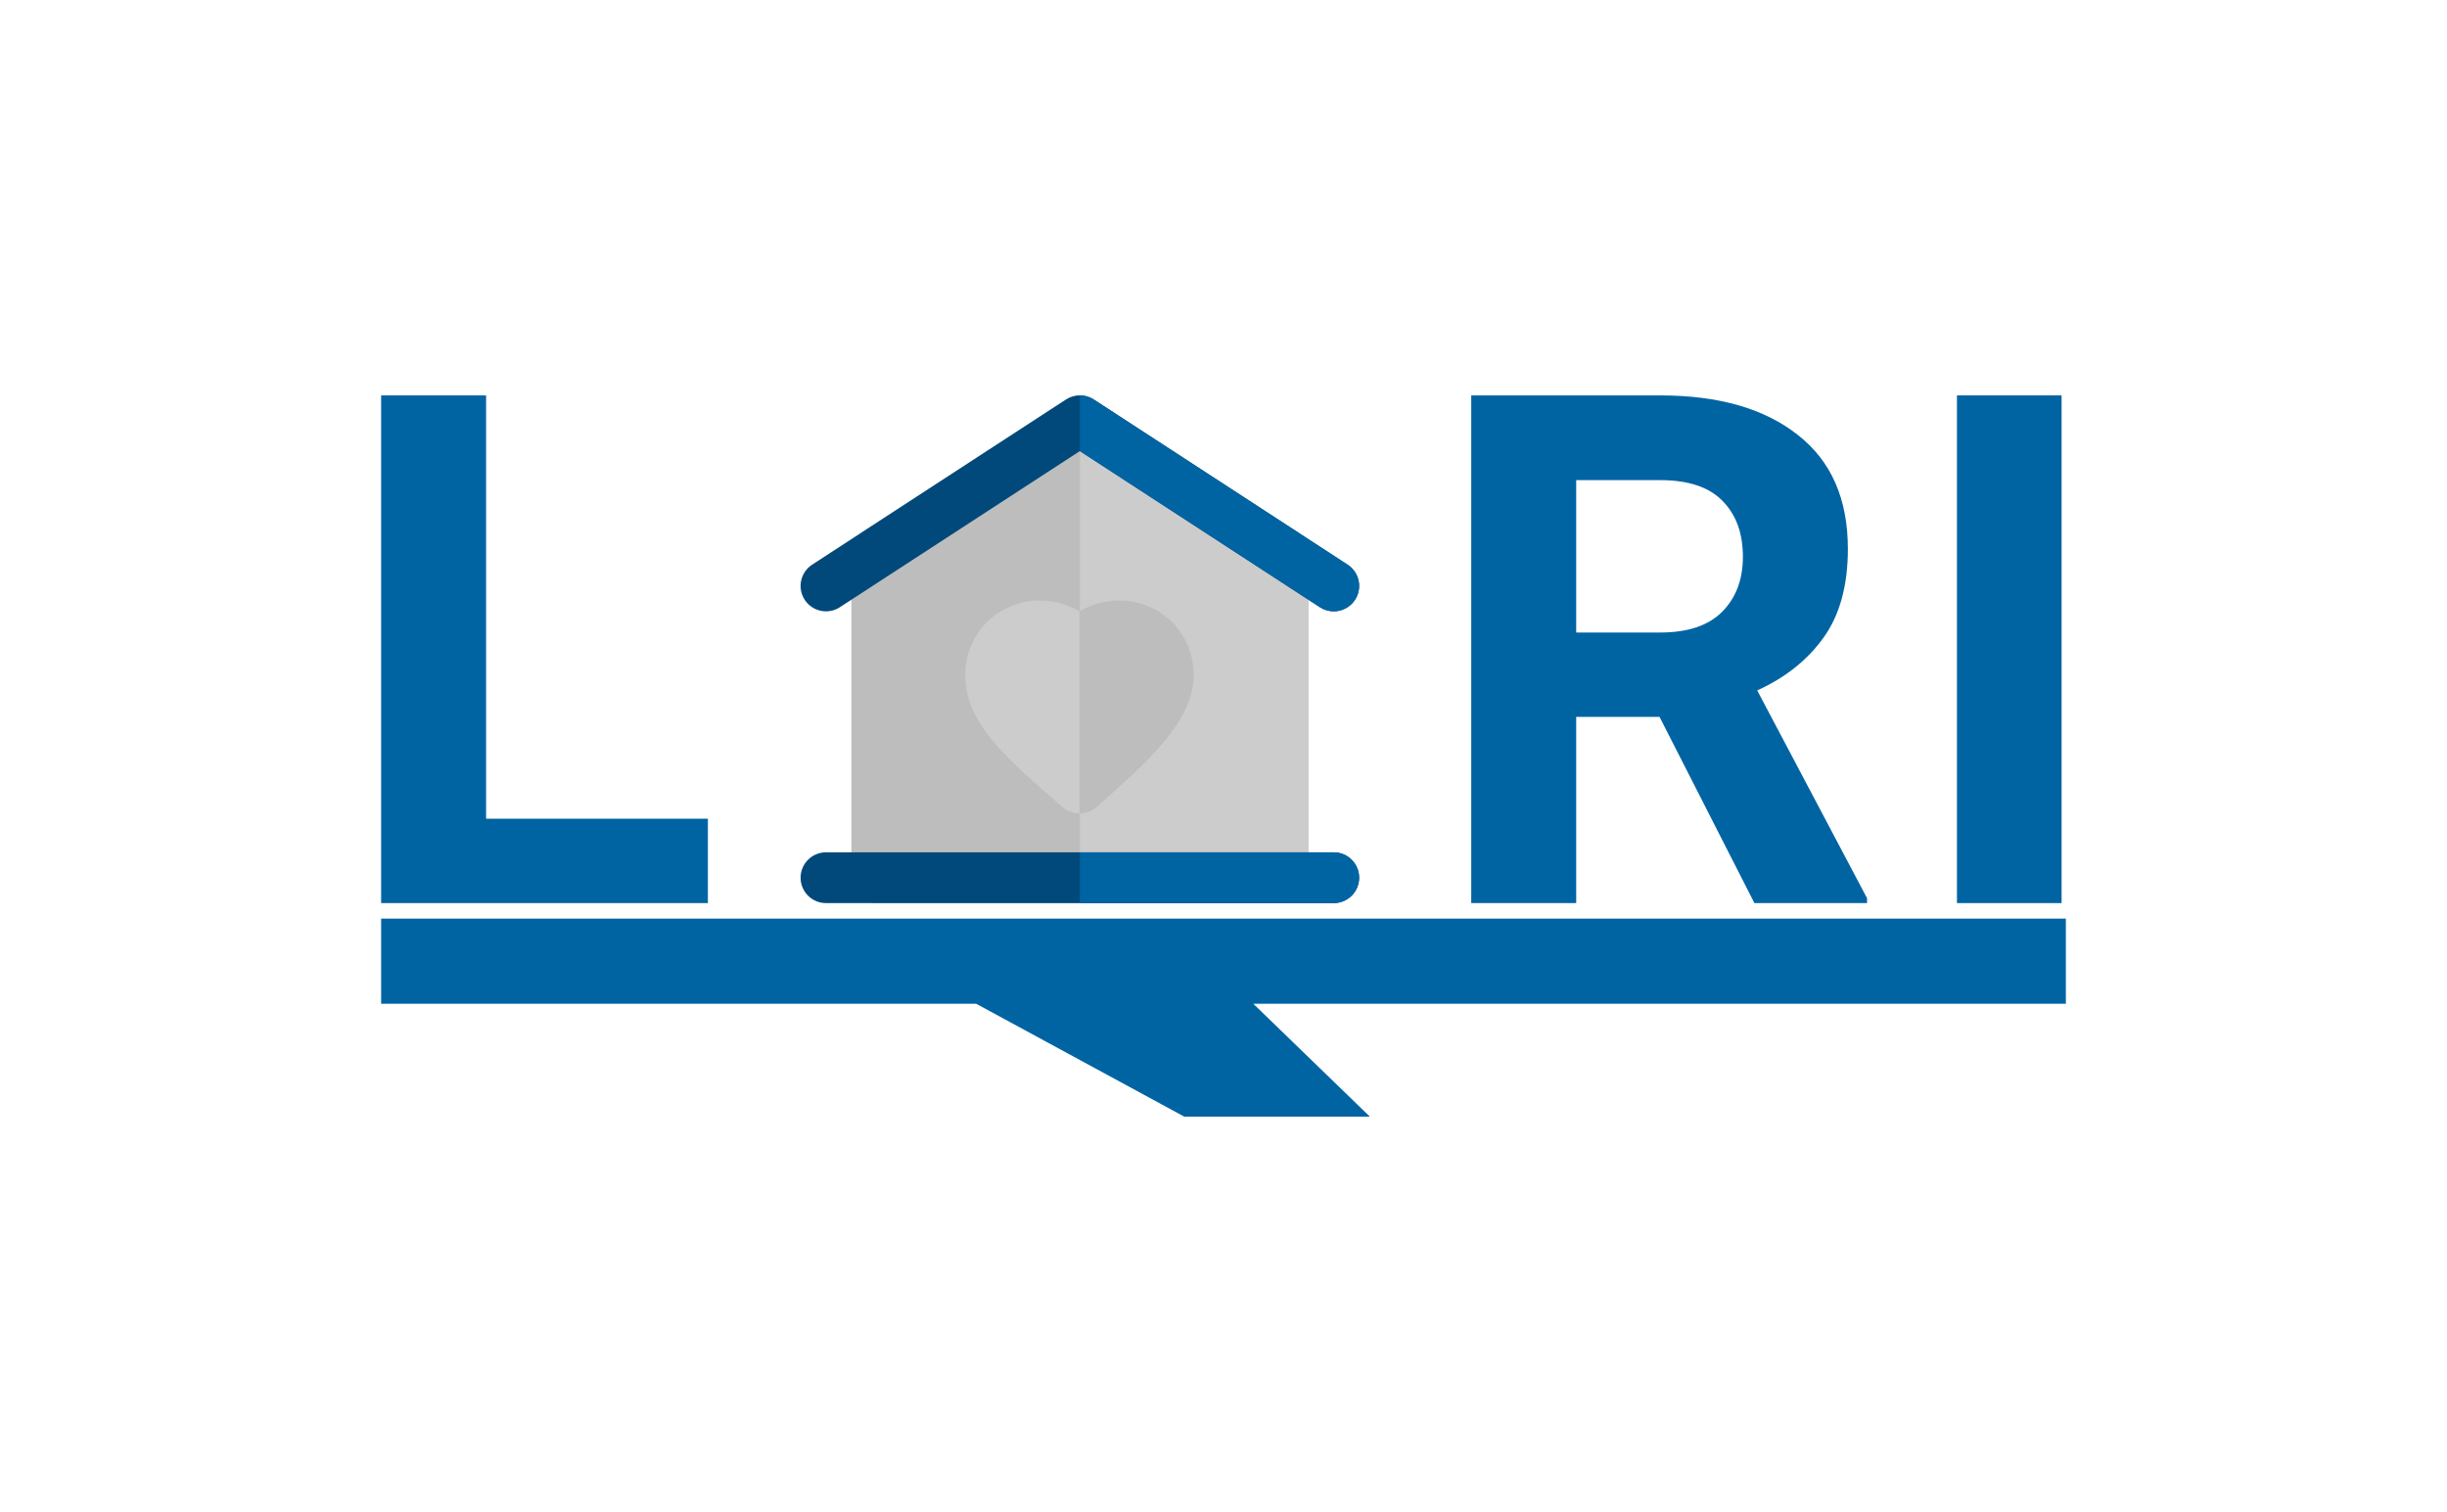
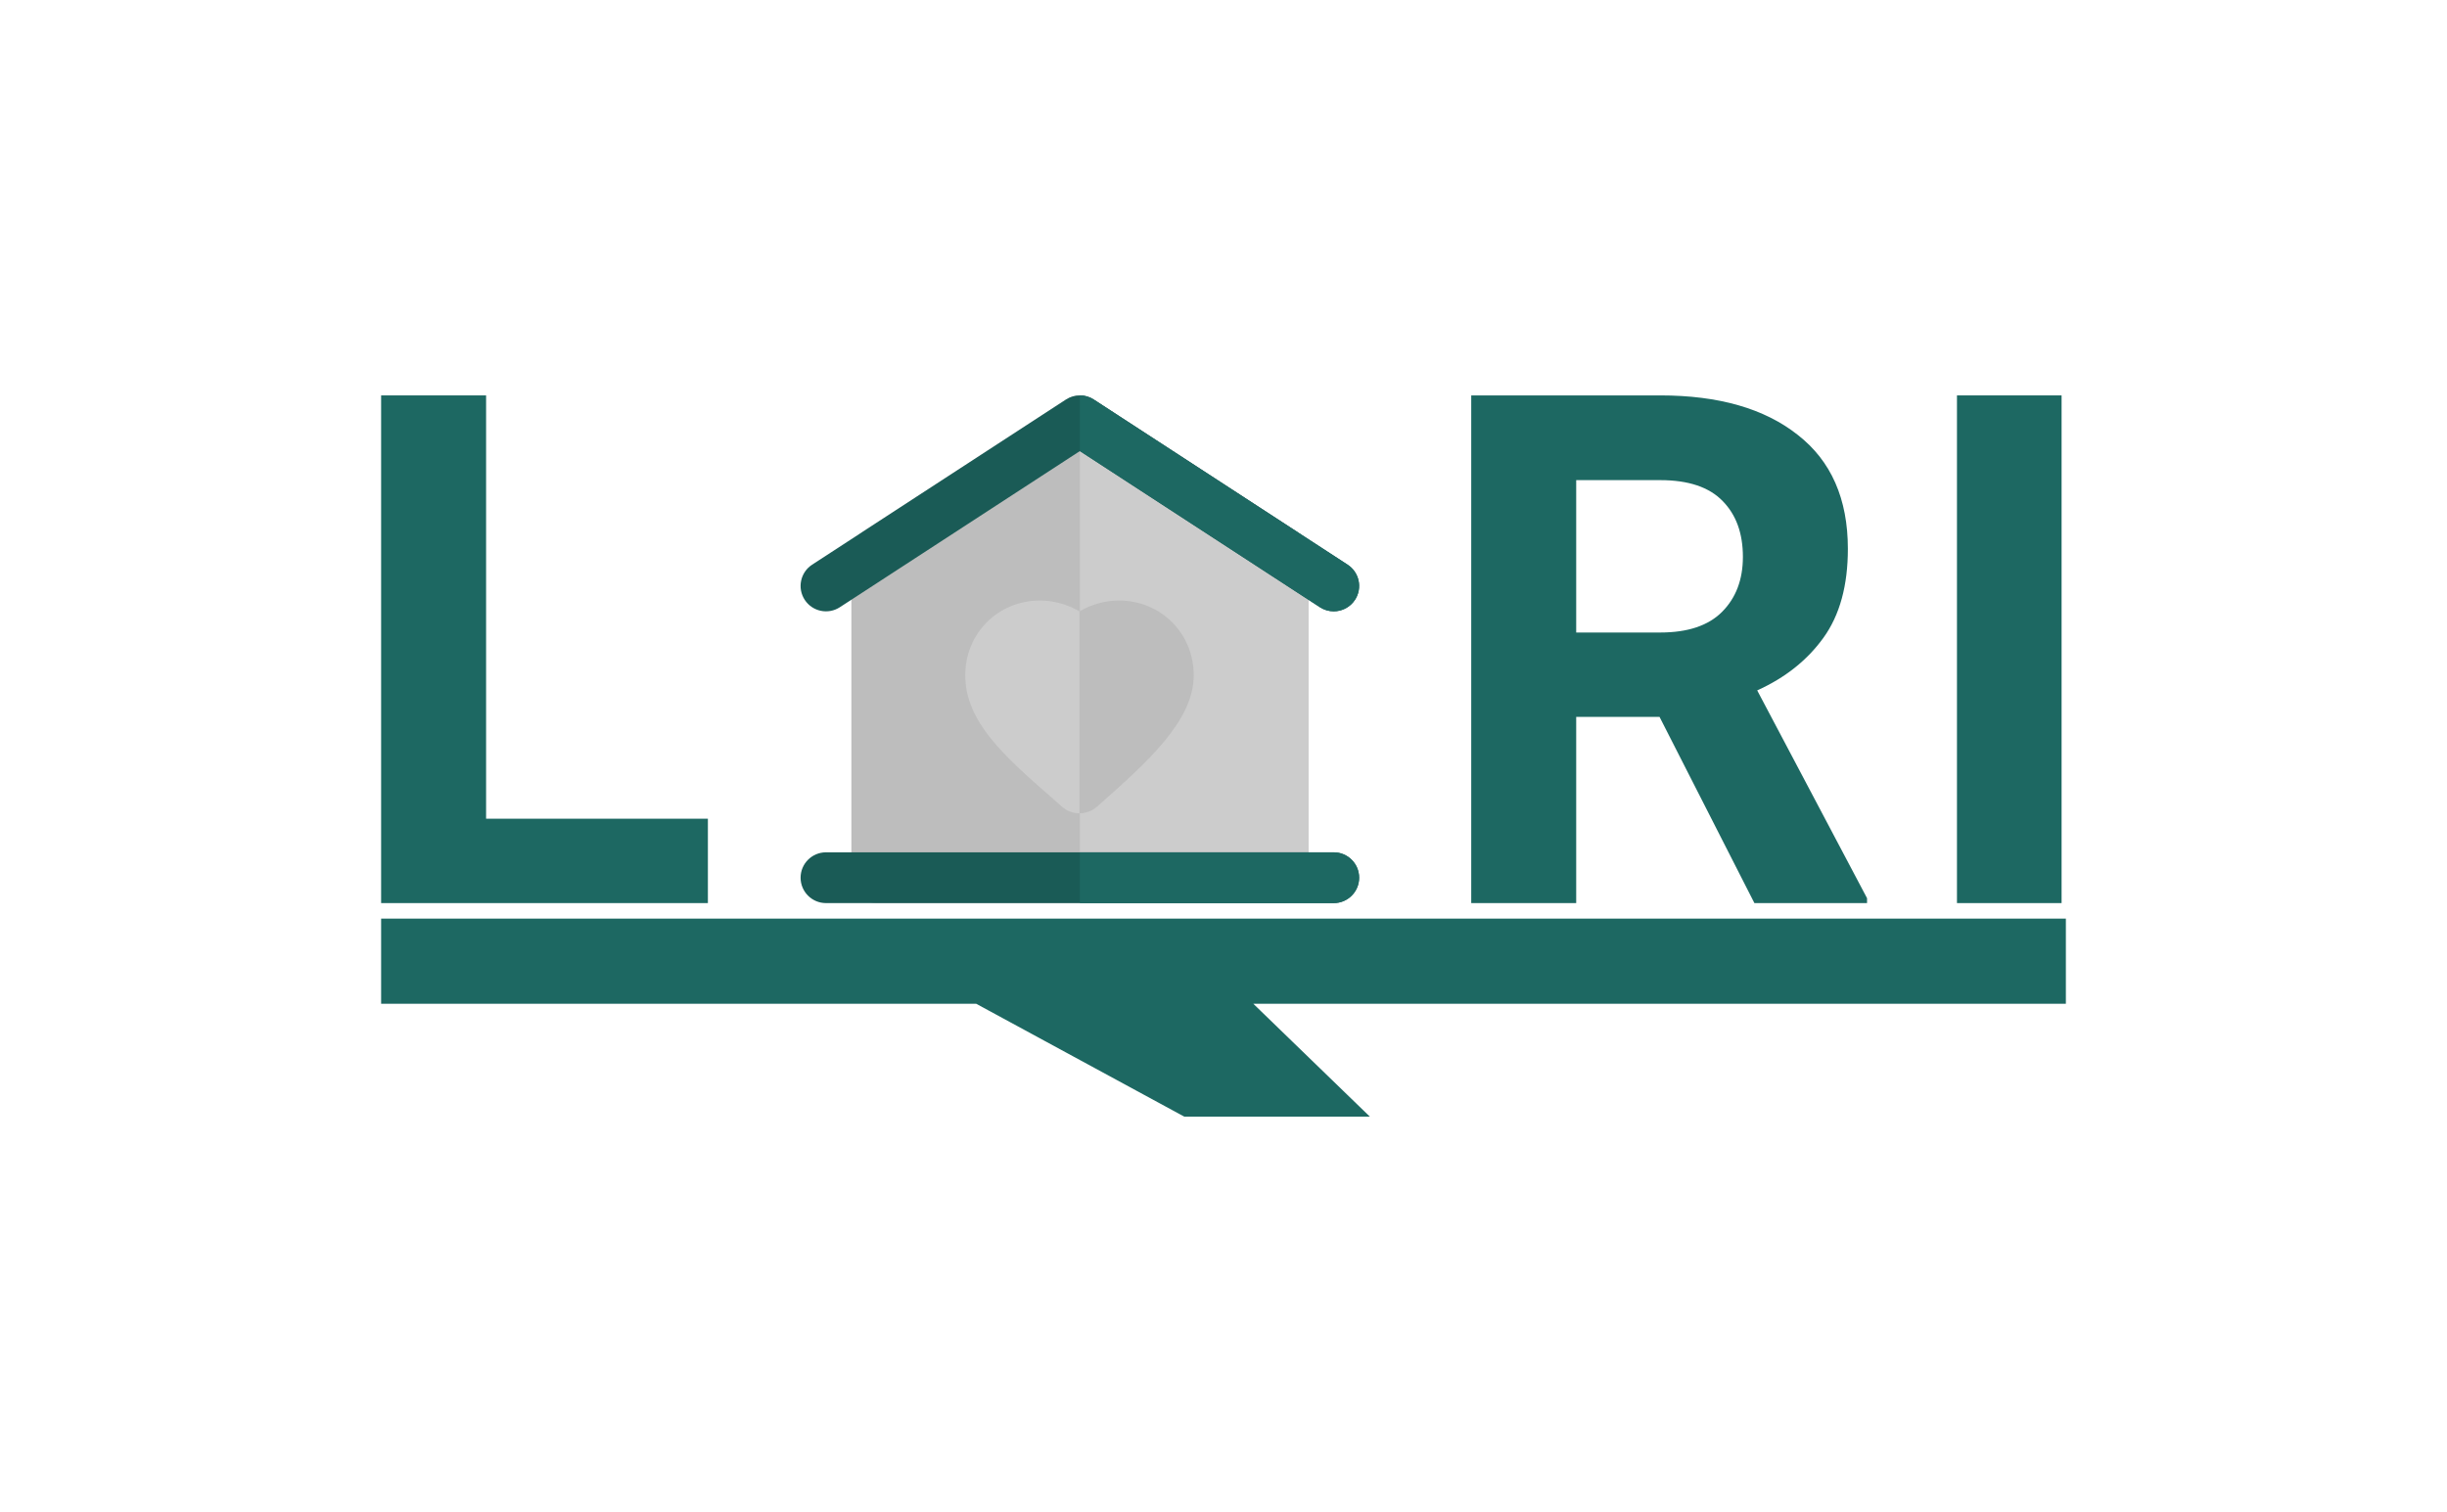
<svg xmlns="http://www.w3.org/2000/svg" id="svg8" version="1.1" viewBox="0 0 135.467 83.718" height="316.416" width="512" xml:space="preserve">
  <defs id="defs2">
    <clipPath clipPathUnits="userSpaceOnUse" id="clipPath867">
      <path d="M 0,500 H 500 V 0 H 0 Z" id="path865" />
    </clipPath>
    <clipPath clipPathUnits="userSpaceOnUse" id="clipPath875">
      <path d="M 17.919,398.33 H 493.137 V 88.811 H 17.919 Z" id="path873" />
    </clipPath>
    <linearGradient x1="0" y1="0" x2="1" y2="0" gradientUnits="userSpaceOnUse" gradientTransform="matrix(-1.47e-5,-337.3858,-337.3858,1.47e-5,255.5283,408.3301)" spreadMethod="pad" id="linearGradient887">
      <stop style="stop-opacity:1;stop-color:#feb89e" offset="0" id="stop881" />
      <stop style="stop-opacity:1;stop-color:#c0416e" offset="0.997" id="stop883" />
      <stop style="stop-opacity:1;stop-color:#c0416e" offset="1" id="stop885" />
    </linearGradient>
    <clipPath clipPathUnits="userSpaceOnUse" id="clipPath911">
      <path d="M 0,500 H 500 V 0 H 0 Z" id="path909" />
    </clipPath>
    <clipPath clipPathUnits="userSpaceOnUse" id="clipPath1043">
      <path d="m 310.981,327.453 h 10.555 v -9.511 h -10.555 z" id="path1041" />
    </clipPath>
    <clipPath clipPathUnits="userSpaceOnUse" id="clipPath1095">
      <path d="m 282.58,328.974 h 22.778 V 311.382 H 282.58 Z" id="path1093" />
    </clipPath>
    <clipPath clipPathUnits="userSpaceOnUse" id="clipPath1279">
      <path d="m 185.277,297.779 h 8.685 v -15.041 h -8.685 z" id="path1277" />
    </clipPath>
    <clipPath clipPathUnits="userSpaceOnUse" id="clipPath1339">
      <path d="m 188.407,328.125 h 23.068 v -24.747 h -23.068 z" id="path1337" />
    </clipPath>
    <clipPath clipPathUnits="userSpaceOnUse" id="clipPath1539">
      <path d="M 75.691,382.215 H 96.657 V 361.581 H 75.691 Z" id="path1537" />
    </clipPath>
    <clipPath clipPathUnits="userSpaceOnUse" id="clipPath1555">
      <path d="M 82.545,360.024 H 104.37 V 338.622 H 82.545 Z" id="path1553" />
    </clipPath>
    <clipPath clipPathUnits="userSpaceOnUse" id="clipPath1727">
      <path d="m 399.336,363.466 h 15.627 v -19.354 h -15.627 z" id="path1725" />
    </clipPath>
    <clipPath clipPathUnits="userSpaceOnUse" id="clipPath2302">
      <path d="M 4868.62,888.109 H 264.438 c 0,0 -310.692,1254.851 254.234,1411.581 123.168,34.17 237.777,46.07 342.808,46.07 120.446,0 228.3,-15.64 322.12,-31.28 93.81,-15.64 173.6,-31.28 237.84,-31.28 121.91,0 187.88,56.28 187.88,275.72 0,834.31 101.81,1424.37 426.17,1424.37 68.8,0 147.56,-26.51 237.54,-82.88 397.25,-248.84 678.82,-274.75 911.12,-274.75 30.54,0 60.23,0.45 89.22,0.9 28.98,0.44 57.28,0.89 85.02,0.89 203.97,0 378.21,-24.2 582.79,-250.64 512.9,-567.76 -112.06,-1464.83 160.55,-1464.83 6.34,0 13.11,0.48 20.44,1.46 127.3,17.05 248.35,45.17 356.92,45.17 166.69,0 303.99,-66.24 389.53,-340.5 141.18,-452.9 0,-730.001 0,-730.001 M 2042.58,2831.56 c -70.64,0 -144.09,-5.66 -152.07,-20.9 -46.19,-71.38 0,-422.7 -2.81,-461.9 -2.79,-39.18 -11.67,-181.9 -11.67,-181.9 27.14,-15.66 75.64,-20.66 126.55,-20.66 90.01,0 187.51,15.64 187.51,15.64 0,0 -22.44,144.95 -22.44,188.34 0,43.39 34.58,442.93 9.8,469.9 -6.07,6.6 -69.25,11.48 -134.87,11.48 m 693.5,305.18 c -2.58,0 -5.1,-0.05 -7.54,-0.14 -42.06,-1.56 -117.55,-48.72 -117.55,-48.72 0,0 -84.98,-287.91 -67.87,-416.17 0.94,-6.97 20.92,-20.09 68.05,-20.08 49.59,0 129.24,14.52 248.31,65.97 l 34.42,117.34 c 0,0 -223.66,-82.92 -259.97,-86.75 0,0 -4.7,310.65 8.58,310.65 h 0.01 c 0.61,-0.01 1.21,-0.01 1.81,-0.01 61.76,0 86.13,47.3 86.13,47.3 0,0 46.82,-10.99 67.86,-13.23 1.18,-0.13 2.23,-0.19 3.18,-0.19 15.98,0 0.65,16.89 0.65,16.89 1.88,-0.21 3.72,-0.3 5.52,-0.3 7.99,0 14.96,1.92 19.71,4.54 13.26,1.18 25.94,6.85 37.63,14.9 -0.78,-45.01 2.4,-102.77 16.42,-136.2 17.26,-41.18 53.1,-65.62 92.78,-65.62 8.98,0 18.14,1.25 27.34,3.84 27.04,7.61 45.89,17.28 59.03,28.65 -0.08,-0.23 -0.13,-0.35 -0.13,-0.35 0,0 84.95,30.94 100.51,148.33 1.94,14.71 2.5,28.32 1.86,40.89 52.59,0.73 70.91,31.93 69.86,63.12 -1.06,31.56 -21.95,63.13 -47.2,63.13 -0.85,0 -1.71,-0.04 -2.57,-0.11 -33.75,-2.86 -54.04,-16.72 -64.4,-26.53 -30.18,27.56 -69.9,39.13 -100.09,41.48 -0.02,0 -0.04,0.01 -0.06,0.01 -0.07,0 -0.15,0.01 -0.23,0.01 -3,0.23 -5.93,0.34 -8.8,0.34 v 0 0 0 c -0.01,0 -0.03,0 -0.04,0 -54.47,-0.01 -83.86,-39.25 -84.54,-40.17 -0.01,-0.01 -0.01,-0.01 -0.01,-0.01 v 0 c -0.03,0 -0.06,0 -0.09,0 -1.77,0.18 -3.98,0.29 -6.55,0.29 v 0 0 0 c -0.09,0 -0.18,0 -0.26,0 -21.63,-0.06 -67.36,-7.79 -81.45,-45.43 -0.05,-0.13 -0.09,-0.25 -0.14,-0.38 -0.05,-0.13 -0.1,-0.27 -0.15,-0.41 -0.04,-0.12 -0.09,-0.24 -0.13,-0.36 -0.06,-0.17 -0.11,-0.33 -0.17,-0.49 v 0 c -8.13,-23.75 -10,-47.84 -10,-64.94 0,-5.13 0.17,-9.62 0.39,-13.3 -16.74,5.55 -58.05,12.21 -90.11,12.21 M 1906.32,2854.3 c -0.01,-0.31 -0.32,-27.67 26.88,-27.67 1.53,0 3.15,0.09 4.87,0.27 32.28,3.47 25.6,30.47 25.6,30.47 0,0 15.65,-8.72 27.65,-8.72 6.63,0 12.14,2.66 13.29,10.92 3.24,23.18 -32.26,36.96 -32.26,36.96 0,0 10.96,29.65 -1.77,58.16 2.64,0.26 5.18,0.87 7.57,1.77 21.15,-24.7 50.62,-38.14 79.24,-38.14 37.67,0 73.87,23.28 87.67,74.78 16.68,62.24 14.97,119.52 11.99,150.66 2.4,1.12 4.6,2.35 6.56,3.72 31.55,21.83 34.82,76.87 -4.29,80.37 -5.2,0.47 -9.79,0.67 -13.85,0.67 -26.47,0 -30.09,-8.62 -30.09,-8.62 0,0 13.94,61.35 -31.62,61.35 -0.68,0 -1.36,-0.01 -2.06,-0.04 -48.04,-1.86 -101.71,-45.04 -101.71,-45.04 0,0 -20.73,10.7 -41.49,10.7 -10.57,0 -21.13,-2.76 -29,-11.11 v 0 c -0.02,-0.02 -0.04,-0.04 -0.06,-0.07 h -0.01 c -0.02,-0.02 -0.04,-0.05 -0.06,-0.07 0,0 0,0 -0.01,-0.01 -0.02,-0.02 -0.03,-0.04 -0.05,-0.06 -0.01,0 -0.01,-0.01 -0.01,-0.01 -0.02,-0.02 -0.04,-0.04 -0.06,-0.06 v -0.01 c -0.03,-0.02 -0.05,-0.04 -0.07,-0.07 v 0 c -0.02,-0.02 -0.04,-0.05 -0.06,-0.07 v 0 c -2.44,-2.77 -4.98,-7.35 -7.46,-13.32 0,-0.01 -0.01,-0.02 -0.01,-0.03 -0.01,-0.03 -0.03,-0.07 -0.04,-0.1 -0.01,-0.02 -0.02,-0.05 -0.03,-0.07 -0.01,-0.01 -0.01,-0.03 -0.02,-0.05 -20.27,-49.04 -36.86,-190.06 33.83,-190.06 3.34,0 6.87,0.31 10.61,0.97 1.37,-7.13 2.96,-14.15 4.8,-20.93 -8.59,-5.9 -14.02,-16.21 -13.41,-27.63 0.11,-2.07 0.42,-4.08 0.89,-6.02 -8.07,-0.57 -18.57,-1.6 -28.55,-3.49 -11.74,-2.21 -22.77,-5.61 -28.29,-10.8 0,0 0,0 0,-0.01 -0.05,-0.05 -0.11,-0.1 -0.16,-0.15 -0.01,-0.01 -0.01,-0.01 -0.02,-0.02 -0.01,-0.01 -0.02,-0.02 -0.02,-0.02 -0.01,-0.01 -0.03,-0.02 -0.04,-0.03 0,-0.01 -0.01,-0.01 -0.01,-0.02 -0.02,-0.02 -0.04,-0.03 -0.05,-0.05 -4.15,-4.11 -5.63,-11.43 -5.63,-19.79 -0.01,-20.97 9.28,-48.51 9.28,-48.51 0,0 -29.6,-7.32 -31.81,-26.32 -0.13,-1.14 -0.19,-2.25 -0.2,-3.33 -0.02,-17.27 16.24,-26.17 30.9,-26.17 10.87,0 20.86,4.9 22.65,14.93 v 0 0 c 0,0 0,0 0,-0.01 v 0" id="path2300" />
    </clipPath>
    <linearGradient x1="0" y1="0" x2="1" y2="0" gradientUnits="userSpaceOnUse" gradientTransform="matrix(-2.0727196e-5,-536.4269,-474.1061,2.3451765e-5,236.6426,527.8202)" spreadMethod="pad" id="linearGradient2310">
      <stop style="stop-opacity:1;stop-color:#fff1ec" offset="0" id="stop2304" />
      <stop style="stop-opacity:1;stop-color:#f2d9e2" offset="0.997" id="stop2306" />
      <stop style="stop-opacity:1;stop-color:#f2d9e2" offset="1" id="stop2308" />
    </linearGradient>
    <clipPath clipPathUnits="userSpaceOnUse" id="clipPath2404">
      <path d="m 2835.8,3202.77 c 0.06,0.16 0.11,0.32 0.17,0.49 -0.06,-0.17 -0.11,-0.33 -0.17,-0.49 m 0.3,0.85 c 0.05,0.14 0.1,0.28 0.15,0.41 -0.05,-0.13 -0.1,-0.27 -0.15,-0.41 m 0.29,0.79 c 14.09,37.64 59.82,45.37 81.45,45.43 -21.63,-0.06 -67.36,-7.8 -81.45,-45.43 m 88.35,45.14 c -0.03,0 -0.06,0 -0.09,0 0.03,0 0.06,0 0.09,0 m 0.01,0.01 c 0.68,0.92 30.07,40.16 84.54,40.17 -54.46,-0.02 -83.86,-39.25 -84.54,-40.17 m -6.65,0.28 v 0 0 0 m 100.32,39.53 c -0.02,0 -0.04,0 -0.06,0.01 0.02,0 0.04,-0.01 0.06,-0.01 m -9.09,0.36 v 0 0 0" id="path2402" />
    </clipPath>
    <linearGradient x1="0" y1="0" x2="1" y2="0" gradientUnits="userSpaceOnUse" gradientTransform="matrix(-8.9744138e-6,-232.2609,-205.2774,1.0154092e-5,238.617,416.0814)" spreadMethod="pad" id="linearGradient2412">
      <stop style="stop-opacity:1;stop-color:#ffb6ba" offset="0" id="stop2406" />
      <stop style="stop-opacity:1;stop-color:#f9a4b3" offset="0.997" id="stop2408" />
      <stop style="stop-opacity:1;stop-color:#f9a4b3" offset="1" id="stop2410" />
    </linearGradient>
    <clipPath clipPathUnits="userSpaceOnUse" id="clipPath2508">
      <path d="m 1906.32,2854.3 v 0 0 m 0,0.01 v 0 0 m -25.14,109.24 c 0,0.01 0.01,0.01 0.01,0.02 0,-0.01 -0.01,-0.01 -0.01,-0.02 m 0.05,0.05 c 0,0 0.01,0.01 0.02,0.02 -0.01,-0.01 -0.02,-0.02 -0.02,-0.02 m 0.04,0.04 c 0.05,0.05 0.11,0.1 0.16,0.15 -0.05,-0.05 -0.11,-0.1 -0.16,-0.15 m 0.16,0.16 c 5.52,5.19 16.55,8.59 28.29,10.8 -11.75,-2.21 -22.77,-5.61 -28.29,-10.8" id="path2506" />
    </clipPath>
    <linearGradient x1="0" y1="0" x2="1" y2="0" gradientUnits="userSpaceOnUse" gradientTransform="matrix(-1.475e-4,-3373.86,-3373.86,1.475e-4,2555.28,4083.3)" spreadMethod="pad" id="linearGradient2516">
      <stop style="stop-opacity:1;stop-color:#b099ae" offset="0" id="stop2510" />
      <stop style="stop-opacity:1;stop-color:#a683a6" offset="0.997" id="stop2512" />
      <stop style="stop-opacity:1;stop-color:#a683a6" offset="1" id="stop2514" />
    </linearGradient>
    <clipPath clipPathUnits="userSpaceOnUse" id="clipPath2550">
      <path d="m 1901.55,3221.76 c 0.01,0.02 0.01,0.04 0.02,0.05 -0.01,-0.02 -0.01,-0.03 -0.02,-0.05 m 0.05,0.12 c 0.01,0.03 0.03,0.07 0.04,0.1 -0.01,-0.03 -0.03,-0.07 -0.04,-0.1 m 0.05,0.13 c 2.48,5.97 5.02,10.55 7.46,13.32 -2.44,-2.77 -4.97,-7.35 -7.46,-13.32 m 7.46,13.32 c 0.02,0.02 0.04,0.05 0.06,0.07 -0.02,-0.02 -0.04,-0.05 -0.06,-0.07 m 0.06,0.07 c 0.02,0.03 0.04,0.05 0.07,0.07 -0.03,-0.02 -0.04,-0.04 -0.07,-0.07 m 0.07,0.08 c 0.02,0.02 0.04,0.04 0.06,0.06 -0.02,-0.02 -0.04,-0.04 -0.06,-0.06 m 0.07,0.07 c 0.02,0.02 0.03,0.04 0.05,0.06 -0.02,-0.02 -0.03,-0.04 -0.05,-0.06 m 0.06,0.07 c 0.02,0.02 0.04,0.05 0.06,0.07 -0.02,-0.02 -0.04,-0.05 -0.06,-0.07 m 0.07,0.07 c 0.02,0.03 0.04,0.05 0.06,0.07 -0.02,-0.02 -0.04,-0.05 -0.06,-0.07" id="path2548" />
    </clipPath>
  </defs>
  <g id="layer1">
    <g id="g859" transform="matrix(0.2510456,0,0,-0.2218798,4.194445,100.1954)">
      <g id="g861" />
      <path style="fill:#bdbdbd;fill-opacity:1;stroke-width:0.256" d="m 269.266,318.906 -44.789,32.972 c -1.857,1.367 -4.25,1.367 -6.107,0 l -44.789,-32.972 c -1.588,-1.169 -2.545,-3.166 -2.545,-5.309 v -81.05 c 0,-3.498 2.507,-6.335 5.599,-6.335 h 89.578 c 3.092,0 5.599,2.836 5.599,6.335 v 81.05 c 0,2.143 -0.958,4.141 -2.546,5.309 z" id="path1786" />
      <path style="fill:#cccccc;stroke-width:0.256" d="m 269.266,318.906 -44.789,32.972 c -0.928,0.683 -1.991,1.025 -3.054,1.025 V 226.213 h 44.789 c 3.092,0 5.599,2.836 5.599,6.335 v 81.05 c 4.8e-4,2.143 -0.957,4.141 -2.545,5.309 z" id="path1788" />
-       <path style="fill:#00497a;fill-opacity:1;stroke-width:0.256" d="m 277.405,299.019 c -1.047,0 -2.105,0.332 -3.048,1.026 l -52.933,38.967 -52.933,-38.968 c -2.591,-1.908 -6.06,-1.078 -7.746,1.855 -1.686,2.933 -0.952,6.856 1.639,8.765 l 55.986,41.216 c 1.857,1.366 4.25,1.366 6.107,0 l 55.986,-41.216 c 2.591,-1.908 3.326,-5.832 1.639,-8.765 -1.072,-1.865 -2.867,-2.88 -4.697,-2.88 z" id="path1790" />
-       <path style="fill:#00497a;fill-opacity:1;stroke-width:0.256" d="m 277.41,226.213 h -111.972 c -3.092,0 -5.599,2.836 -5.599,6.335 0,3.498 2.507,6.335 5.599,6.335 h 111.972 c 3.092,0 5.599,-2.836 5.599,-6.335 0,-3.498 -2.507,-6.335 -5.599,-6.335 z" id="path1792" />
-       <path style="fill:#0064a3;fill-opacity:1;stroke-width:0.256" d="m 277.405,299.019 c 1.83,0 3.625,1.015 4.698,2.88 1.686,2.933 0.952,6.856 -1.639,8.765 l -55.986,41.216 c -0.928,0.683 -1.991,1.025 -3.054,1.025 v -13.892 l 52.933,-38.967 c 0.943,-0.694 2.001,-1.026 3.048,-1.026 z" id="path1794" />
-       <path style="fill:#0064a3;fill-opacity:1;stroke-width:0.256" d="m 277.41,238.882 h -55.986 v -12.669 h 55.986 c 3.092,0 5.599,2.836 5.599,6.335 0,3.499 -2.507,6.334 -5.599,6.334 z" id="path1796" />
-       <path d="M 139.396,247.27 V 226.213 H 67.337 V 352.904 H 90.485 V 247.27 Z" style="font-weight:bold;font-size:206.162px;line-height:1.25;font-family:Roboto;-inkscape-font-specification:'Roboto Bold';fill:#0064a3;fill-opacity:1;stroke-width:7.853" id="path76522" />
-       <path d="m 370.173,226.213 -20.918,46.465 H 330.875 V 226.213 H 307.727 V 352.904 H 349.409 q 19.303,0 30.3,-9.832 11.074,-9.745 11.074,-28.453 0,-13.748 -5.383,-22.188 -5.383,-8.44 -14.612,-13.139 l 24.225,-51.86 v -1.218 z M 330.875,331.76 V 293.735 H 349.409 q 9.075,0 13.612,5.134 4.614,5.221 4.614,13.748 0,8.788 -4.46,13.922 -4.46,5.221 -13.766,5.221 z" style="font-weight:bold;font-size:206.162px;line-height:1.25;font-family:Roboto;-inkscape-font-specification:'Roboto Bold';fill:#0064a3;fill-opacity:1;stroke-width:7.853" id="path76516" />
-       <path d="M 437.912,352.904 V 226.213 h -23.071 v 126.691 z" style="font-weight:bold;font-size:206.162px;line-height:1.25;font-family:Roboto;-inkscape-font-specification:'Roboto Bold';fill:#0064a3;fill-opacity:1;stroke-width:7.853" id="path76513" />
-       <path id="path96124" style="fill:#0064a3;stroke-width:13.665" d="M 67.337,222.337 H 438.857 V 201.089 H 259.675 l 25.69,-28.157 H 244.43 l -45.866,28.157 H 67.337 Z" />
+       <path style="fill:#1a5b56;fill-opacity:1;stroke-width:0.256" d="m 277.405,299.019 c -1.047,0 -2.105,0.332 -3.048,1.026 l -52.933,38.967 -52.933,-38.968 c -2.591,-1.908 -6.06,-1.078 -7.746,1.855 -1.686,2.933 -0.952,6.856 1.639,8.765 l 55.986,41.216 c 1.857,1.366 4.25,1.366 6.107,0 l 55.986,-41.216 c 2.591,-1.908 3.326,-5.832 1.639,-8.765 -1.072,-1.865 -2.867,-2.88 -4.697,-2.88 z" id="path1790" />
+       <path style="fill:#1a5b56;fill-opacity:1;stroke-width:0.256" d="m 277.41,226.213 h -111.972 c -3.092,0 -5.599,2.836 -5.599,6.335 0,3.498 2.507,6.335 5.599,6.335 h 111.972 c 3.092,0 5.599,-2.836 5.599,-6.335 0,-3.498 -2.507,-6.335 -5.599,-6.335 z" id="path1792" />
+       <path style="fill:#1d6862;fill-opacity:1;stroke-width:0.256" d="m 277.405,299.019 c 1.83,0 3.625,1.015 4.698,2.88 1.686,2.933 0.952,6.856 -1.639,8.765 l -55.986,41.216 c -0.928,0.683 -1.991,1.025 -3.054,1.025 v -13.892 l 52.933,-38.967 c 0.943,-0.694 2.001,-1.026 3.048,-1.026 z" id="path1794" />
+       <path style="fill:#1d6862;fill-opacity:1;stroke-width:0.256" d="m 277.41,238.882 h -55.986 v -12.669 h 55.986 c 3.092,0 5.599,2.836 5.599,6.335 0,3.499 -2.507,6.334 -5.599,6.334 z" id="path1796" />
+       <path d="M 139.396,247.27 V 226.213 H 67.337 V 352.904 H 90.485 V 247.27 Z" style="font-weight:bold;font-size:206.162px;line-height:1.25;font-family:Roboto;-inkscape-font-specification:'Roboto Bold';fill:#1d6862;fill-opacity:1;stroke-width:7.853" id="path76522" />
+       <path d="m 370.173,226.213 -20.918,46.465 H 330.875 V 226.213 H 307.727 V 352.904 H 349.409 q 19.303,0 30.3,-9.832 11.074,-9.745 11.074,-28.453 0,-13.748 -5.383,-22.188 -5.383,-8.44 -14.612,-13.139 l 24.225,-51.86 v -1.218 z M 330.875,331.76 V 293.735 H 349.409 q 9.075,0 13.612,5.134 4.614,5.221 4.614,13.748 0,8.788 -4.46,13.922 -4.46,5.221 -13.766,5.221 z" style="font-weight:bold;font-size:206.162px;line-height:1.25;font-family:Roboto;-inkscape-font-specification:'Roboto Bold';fill:#1d6862;fill-opacity:1;stroke-width:7.853" id="path76516" />
+       <path d="M 437.912,352.904 V 226.213 h -23.071 v 126.691 z" style="font-weight:bold;font-size:206.162px;line-height:1.25;font-family:Roboto;-inkscape-font-specification:'Roboto Bold';fill:#1d6862;fill-opacity:1;stroke-width:7.853" id="path76513" />
+       <path id="path96124" style="fill:#1d6862;stroke-width:13.665;fill-opacity:1" d="M 67.337,222.337 H 438.857 V 201.089 H 259.675 l 25.69,-28.157 H 244.43 l -45.866,28.157 H 67.337 Z" />
      <path style="fill:#cccccc;fill-opacity:1;stroke-width:0.267" d="m 230.048,301.717 c -3.053,0 -6.078,-0.966 -8.709,-2.709 -2.632,1.742 -5.657,2.709 -8.71,2.709 -9.243,0 -16.484,-8.192 -16.484,-18.65 0,-11.616 8.716,-20.267 18.809,-30.286 0.828,-0.822 1.667,-1.656 2.512,-2.5 1.106,-1.107 2.489,-1.661 3.873,-1.661 1.384,0 2.767,0.554 3.873,1.661 10.964,10.971 21.319,21.334 21.319,32.786 0,10.458 -7.24,18.65 -16.484,18.65 z" id="path1798" />
      <path style="fill:#bdbdbd;fill-opacity:1;stroke-width:0.267" d="m 230.048,301.717 c -3.053,0 -6.078,-0.966 -8.709,-2.709 -5.1e-4,0 -5.1e-4,0 -5.1e-4,0 v -50.387 h 5.4e-4 c 1.384,0 2.767,0.554 3.873,1.661 10.964,10.971 21.319,21.334 21.319,32.786 0,10.458 -7.24,18.65 -16.484,18.65 z" id="path1800" />
    </g>
  </g>
</svg>
